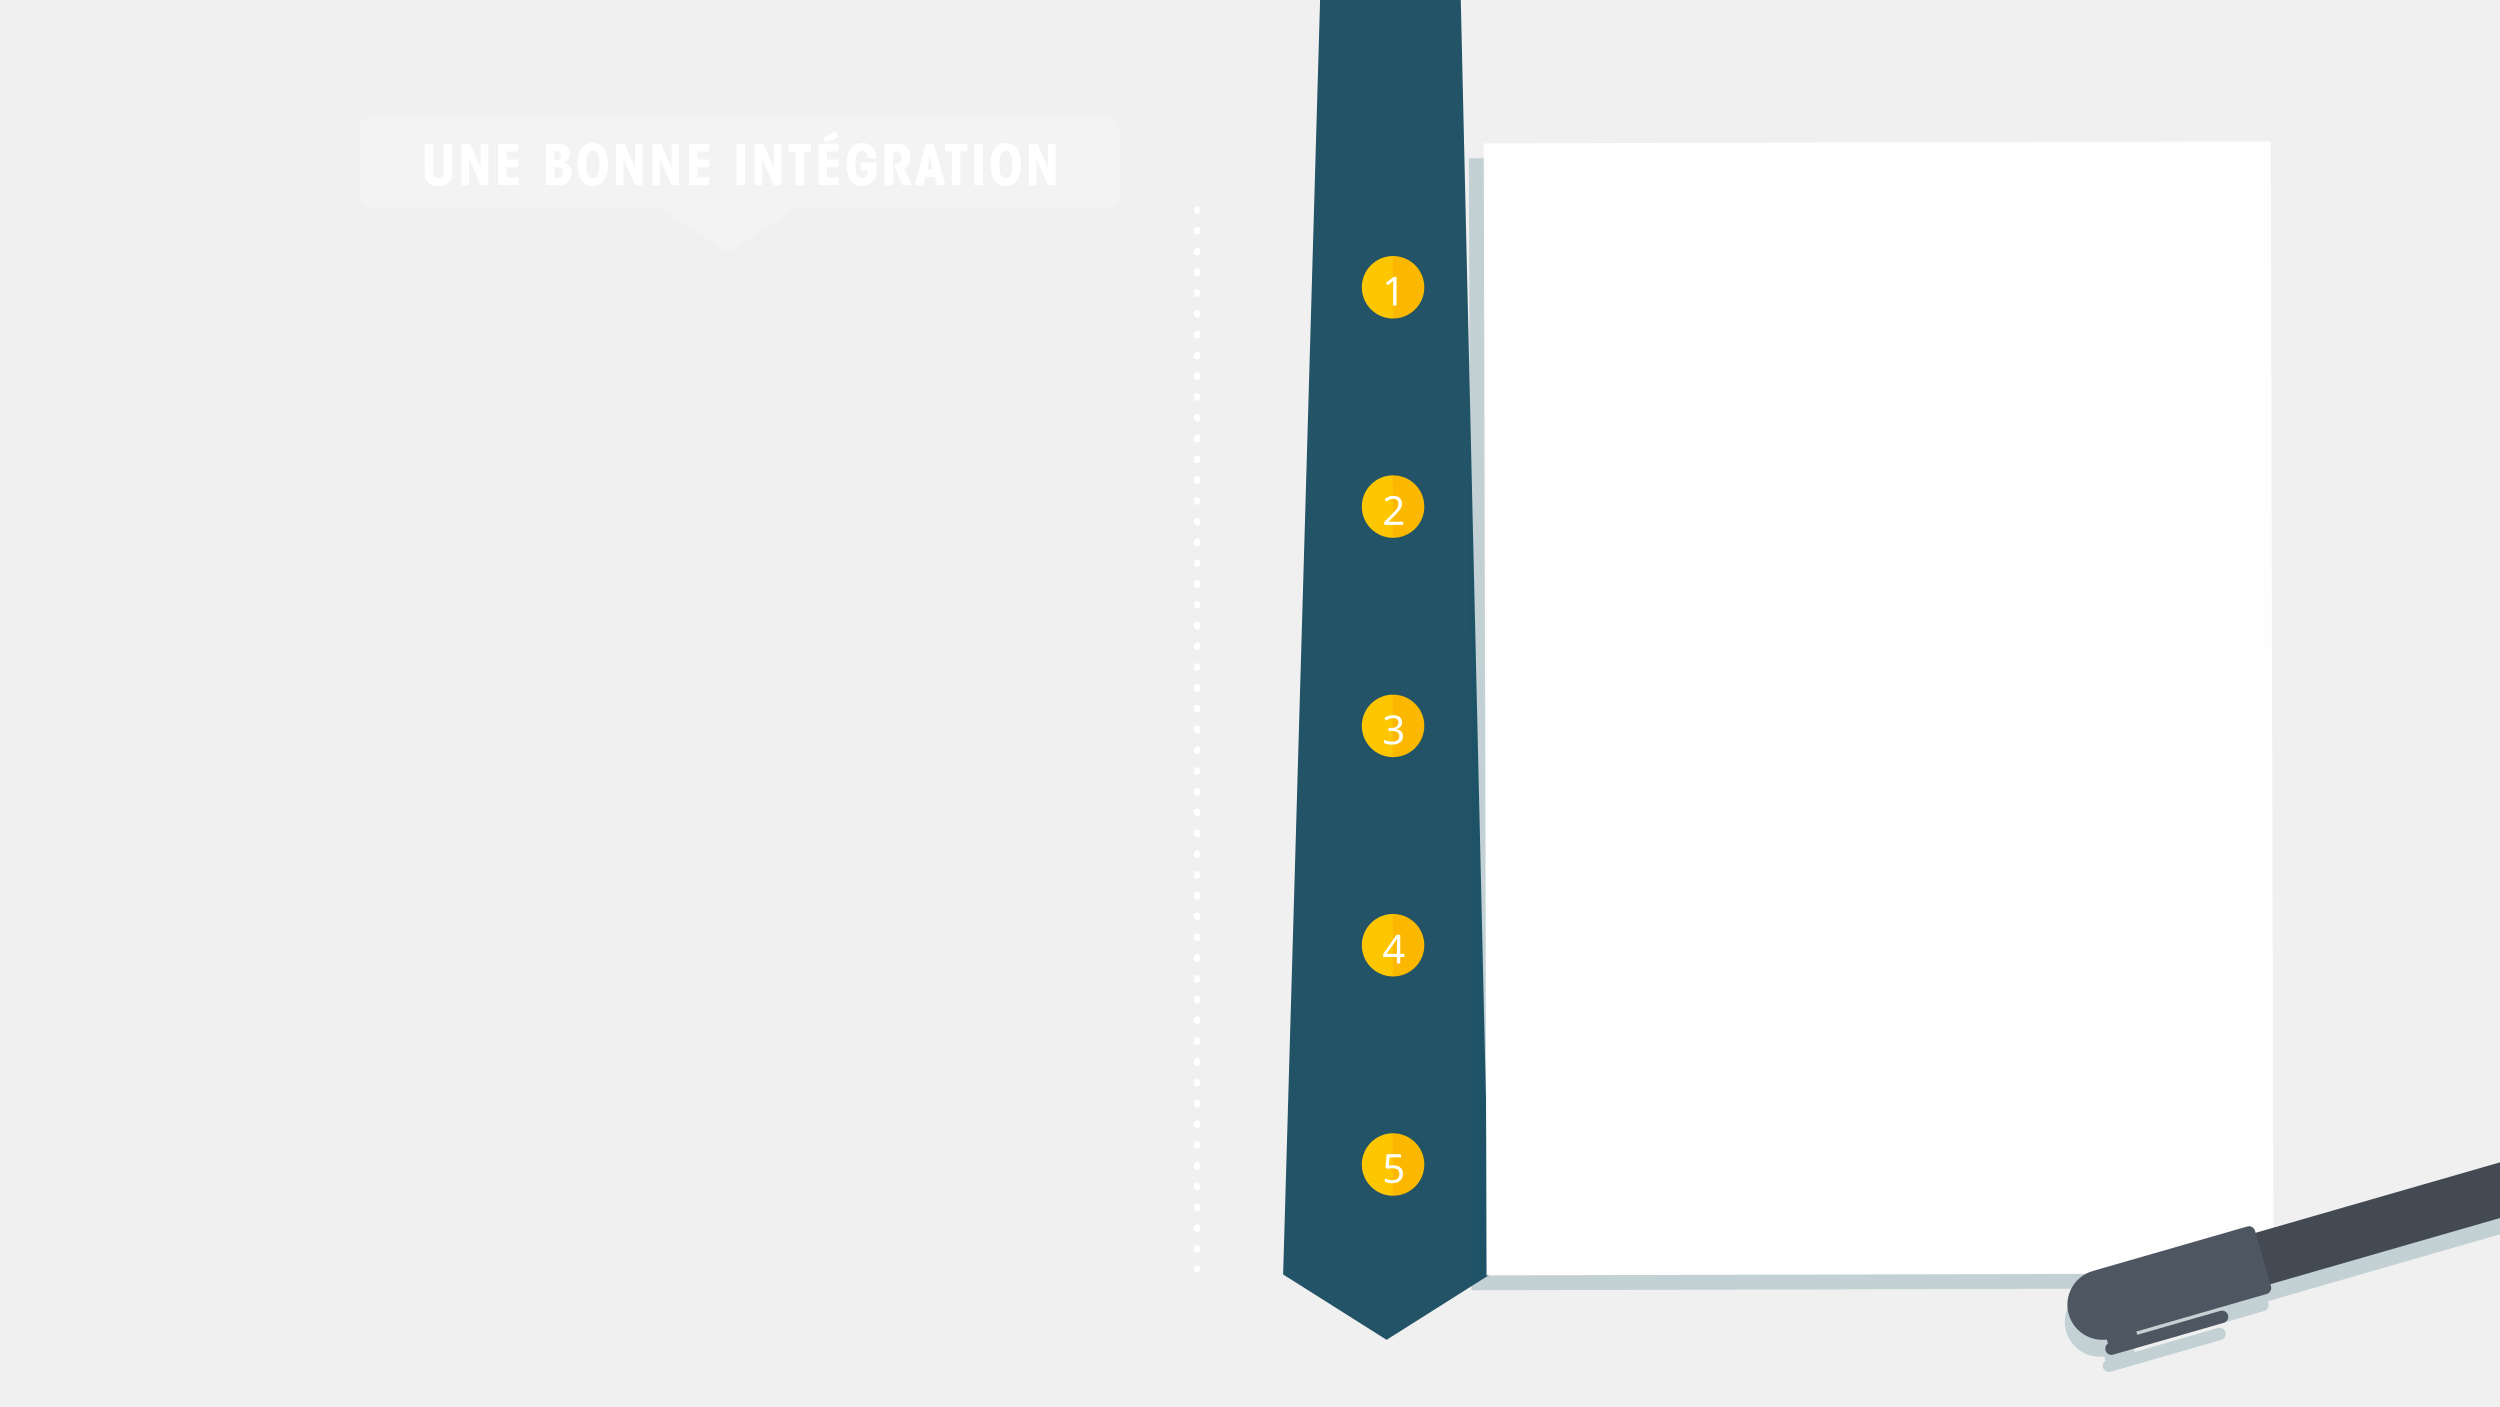
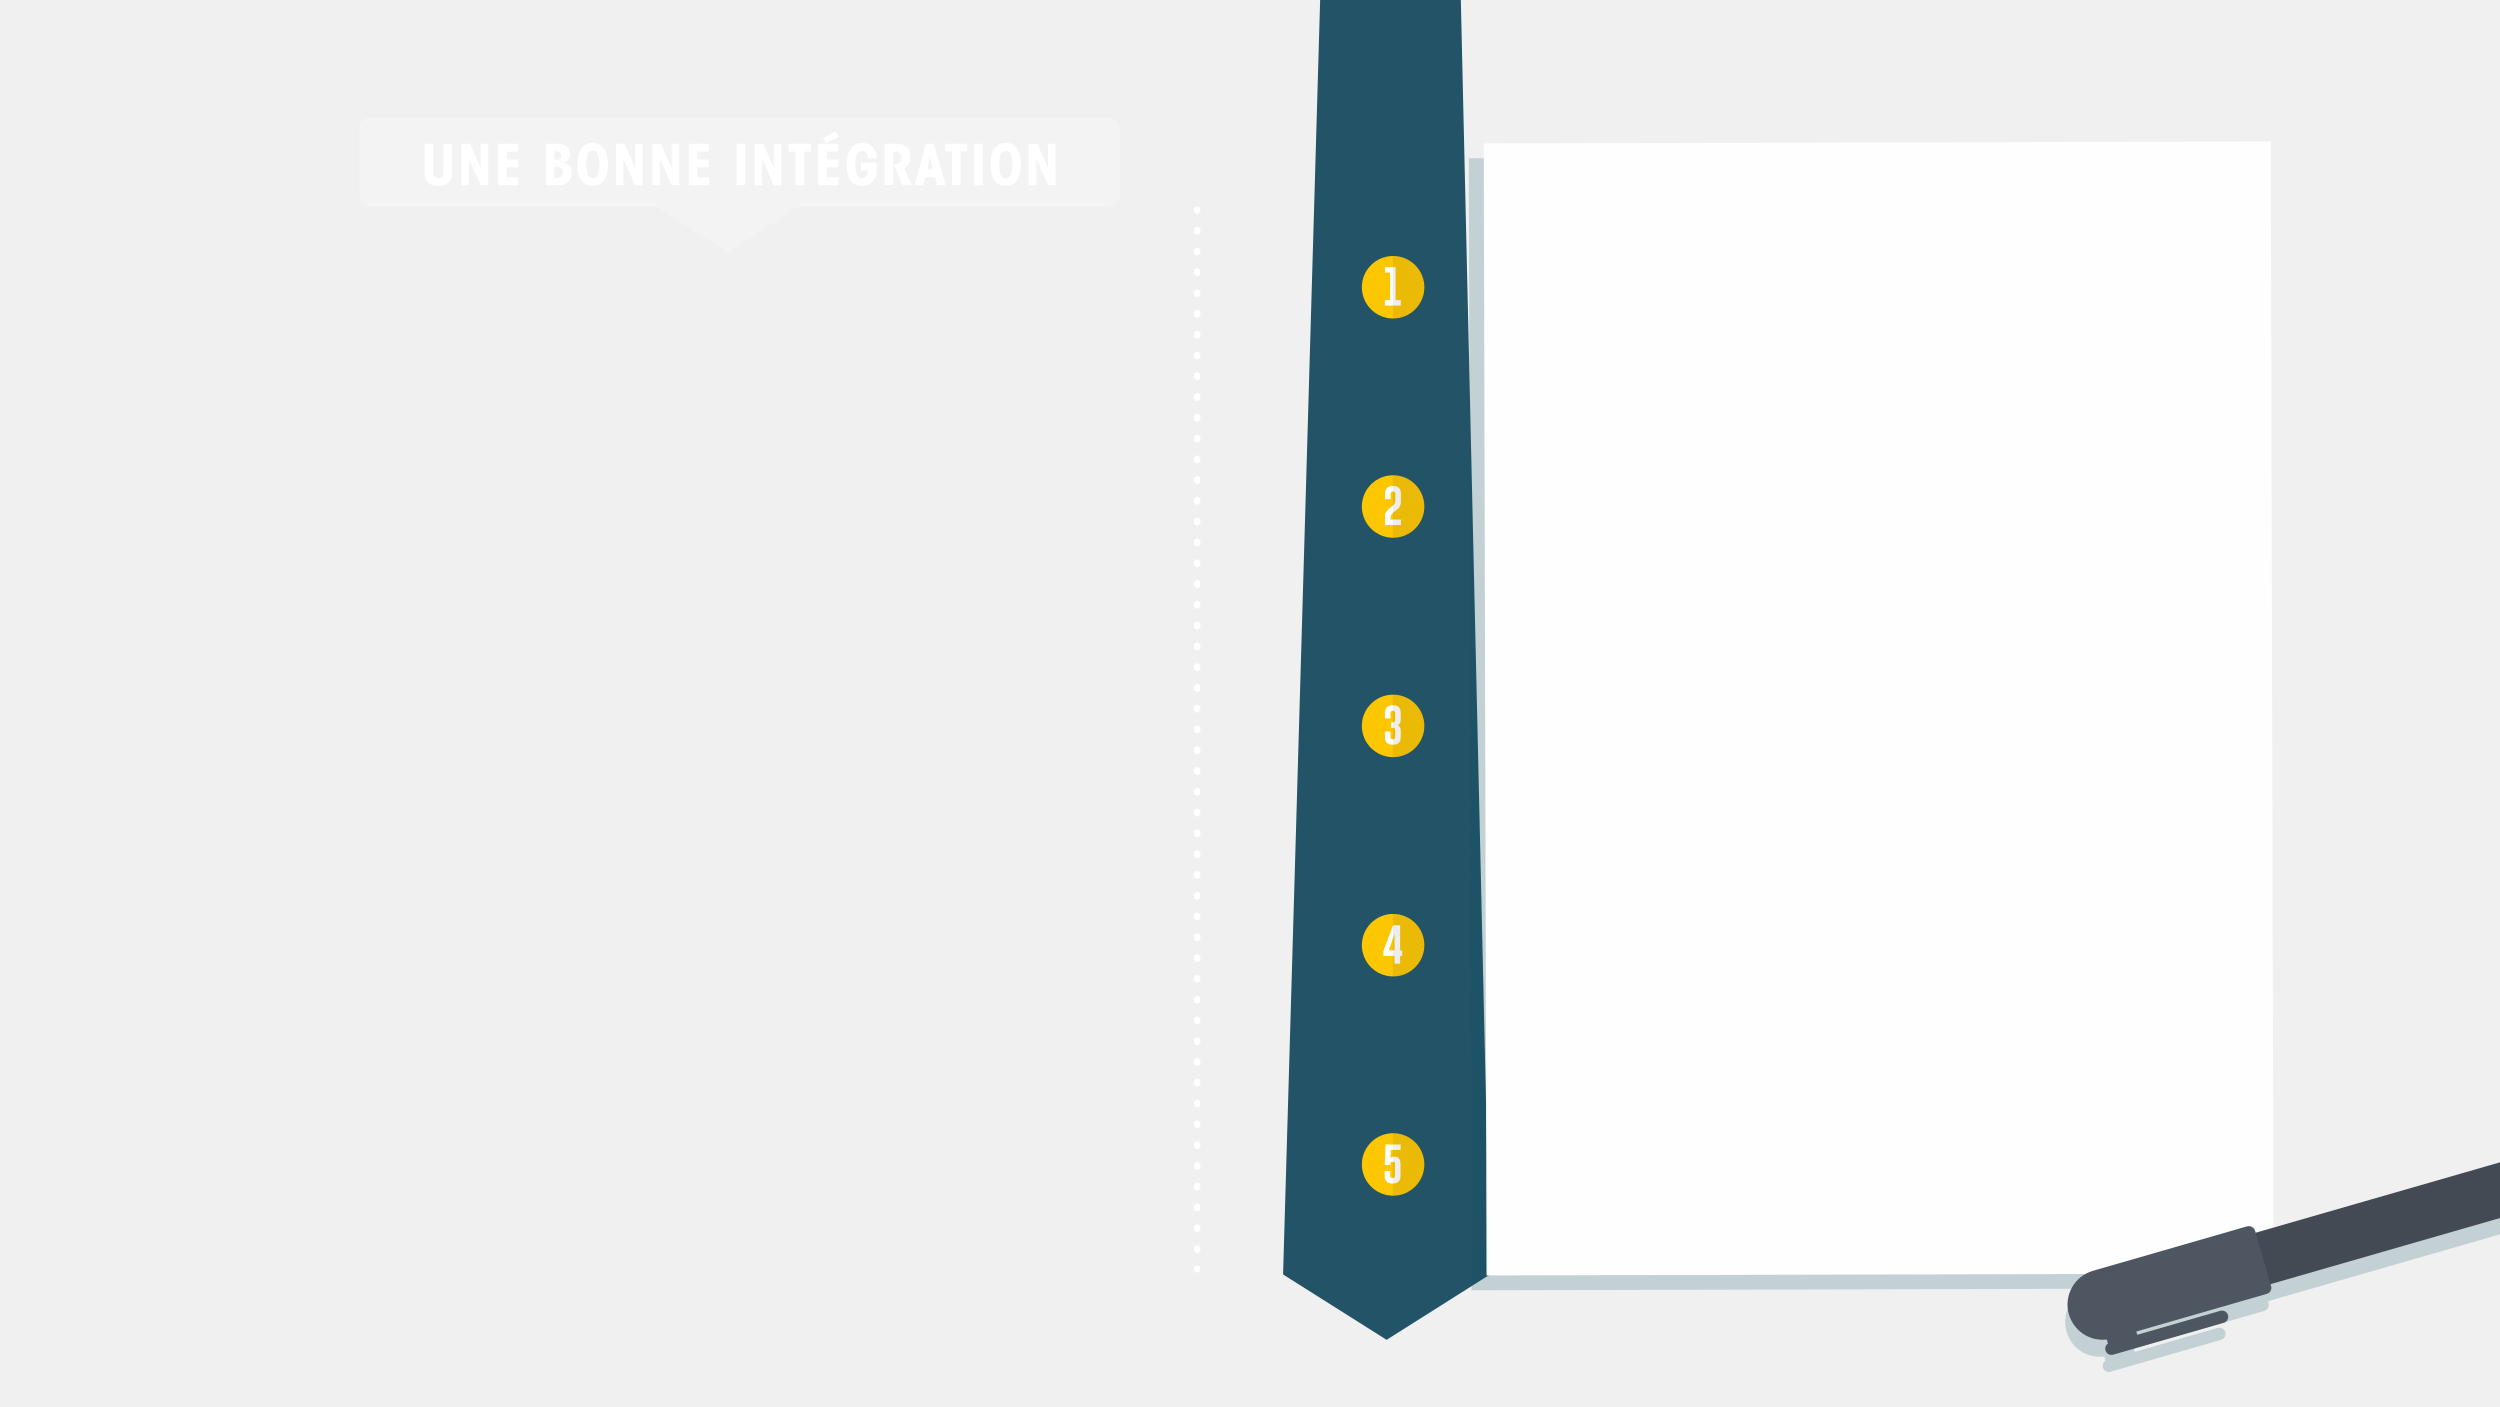
- <svg xmlns="http://www.w3.org/2000/svg" viewBox="0 0 1920 1080">
-   <defs>
-     <style>.cls-1,.cls-6{isolation:isolate;}.cls-11,.cls-14,.cls-2,.cls-9{fill:#fff;}.cls-2{opacity:0.2;}.cls-3,.cls-4{fill:none;stroke:#fff;stroke-linecap:round;stroke-miterlimit:10;stroke-width:5px;}.cls-4{stroke-dasharray:1 14.96;}.cls-5{fill:#225366;}.cls-6{fill:#105768;opacity:0.2;}.cls-7{fill:#fefeff;}.cls-8{fill:#fcc600;}.cls-9{font-size:30.8px;letter-spacing:0.04em;}.cls-11,.cls-9{font-family:Gobold, Gobold;}.cls-10{fill:#464646;opacity:0.7;mix-blend-mode:soft-light;}.cls-11{font-size:30.8px;letter-spacing:0.04em;}.cls-12{fill:#434a54;}.cls-13{fill:#4d5661;}</style>
-   </defs>
-   <g class="cls-1">
-     <g id="Calque_1" data-name="Calque 1">
-       <path class="cls-2" d="M850.75,90H284.41c-4.86,0-8.41,4-8.41,8.87v51.4a8.41,8.41,0,0,0,8.41,8.73H504.47l54.93,35,53.14-35H850.75c4.86,0,9.25-3.87,9.25-8.73V98.87C860,94,855.61,90,850.75,90Z" />
-       <line class="cls-3" x1="919.36" y1="161.24" x2="919.36" y2="161.74" />
-       <line class="cls-4" x1="919.36" y1="176.69" x2="919.36" y2="966.84" />
-       <line class="cls-3" x1="919.36" y1="974.32" x2="919.36" y2="974.82" />
-       <polygon class="cls-5" points="985.44 978.79 1064.88 1028.99 1144.32 978.79 1121.86 -1 1013.86 -1 985.44 978.79" />
-       <rect class="cls-6" x="1129.17" y="120.72" width="604.39" height="869.37" transform="translate(-1.38 3.58) rotate(-0.14)" />
-       <rect class="cls-7" x="1140.62" y="109.27" width="604.39" height="869.37" transform="translate(-1.35 3.61) rotate(-0.14)" />
-       <circle class="cls-8" cx="1069.88" cy="220.62" r="24.01" />
-       <text class="cls-9" transform="translate(1061.62 234.68)">1</text>
-       <path class="cls-10" d="M1069.88,196.61h-.19v48h.19a24,24,0,1,0,0-48Z" />
-       <circle class="cls-8" cx="1069.88" cy="389.05" r="24.01" />
-       <text class="cls-11" transform="translate(1061.62 403.11)">2</text>
-       <path class="cls-10" d="M1069.88,365h-.19v48h.19a24,24,0,1,0,0-48Z" />
-       <circle class="cls-8" cx="1069.88" cy="557.48" r="24.01" />
-       <text class="cls-11" transform="translate(1061.62 571.54)">3</text>
-       <path class="cls-10" d="M1069.88,533.48h-.19v48h.19a24,24,0,1,0,0-48Z" />
-       <circle class="cls-8" cx="1069.88" cy="725.92" r="24.01" />
-       <text class="cls-11" transform="translate(1061.62 739.97)">4</text>
-       <path class="cls-10" d="M1069.88,701.91h-.19v48h.19a24,24,0,1,0,0-48Z" />
-       <circle class="cls-8" cx="1069.88" cy="894.35" r="24.01" />
-       <text class="cls-11" transform="translate(1061.62 908.41)">5</text>
-       <path class="cls-10" d="M1069.88,870.34h-.19v48h.19a24,24,0,1,0,0-48Z" />
-       <path class="cls-6" d="M1616.14,1041.79l.93,3.25a4.71,4.71,0,0,0-2,5.23,4.76,4.76,0,0,0,5.89,3.26l84.94-24.47a4.76,4.76,0,1,0-2.64-9.15l-63.74,18.36-.74-2.57,100.07-28.83a4.83,4.83,0,0,0,3.3-6l-.45-1.55,224.67-64.73A20.53,20.53,0,0,0,1955,895.16l-224.67,64.73-.45-1.55a4.83,4.83,0,0,0-6-3.31l-118.63,34.18a26.92,26.92,0,0,0,10.82,52.58Z" />
-       <path class="cls-12" d="M1982.38,896.09h0a20.53,20.53,0,0,1-14,25.41l-271.76,78.3-11.37-39.45L1957,882A20.53,20.53,0,0,1,1982.38,896.09Z" />
-       <path class="cls-13" d="M1731.86,945.23l12.26,42.54a4.83,4.83,0,0,1-3.3,6l-118.63,34.18a27,27,0,0,1-33.38-18.45h0a27,27,0,0,1,18.45-33.38l118.63-34.18A4.83,4.83,0,0,1,1731.86,945.23Z" />
-       <rect class="cls-13" x="1626.76" y="1015.89" width="6.44" height="23.47" transform="translate(1093.63 2878.36) rotate(-106.07)" />
-       <path class="cls-13" d="M1711.12,1010h0a4.76,4.76,0,0,1-3.26,5.89l-84.95,24.47a4.76,4.76,0,0,1-5.89-3.26h0a4.76,4.76,0,0,1,3.26-5.89l84.95-24.47A4.76,4.76,0,0,1,1711.12,1010Z" />
-       <path class="cls-14" d="M332.76,110.37V132a5.2,5.2,0,0,0,.9,3.48,3.59,3.59,0,0,0,3.05,1.12,3.74,3.74,0,0,0,3.1-1.12,5.47,5.47,0,0,0,.86-3.48V110.37h6.54v22.75c0,2.8-.69,5.25-2.37,6.93s-4.3,2.75-8.13,2.75-6.45-1-8.13-2.75a9.69,9.69,0,0,1-2.37-6.93V110.37Z" />
-       <path class="cls-14" d="M369.23,129.08V110.37H375V142.2h-5.85l-8.95-20.39V142.2h-5.76V110.37h6.62Z" />
-       <path class="cls-14" d="M382.6,110.37h15.48v6h-8.95v6.11h8.95v6h-8.95v7.66h8.95v6H382.6Z" />
-       <path class="cls-14" d="M419.21,110.37h9.64c3,0,5.2.82,6.67,2.28a7.9,7.9,0,0,1,2.11,5.72c0,3.87-2,6-5.25,6.45,3.66.77,6.5,2.67,6.5,8a9.69,9.69,0,0,1-2.32,6.58,8.93,8.93,0,0,1-6.75,2.75H419.21Zm6.54,12.39h1.51a4.12,4.12,0,0,0,2.75-.82,3.36,3.36,0,0,0,.9-2.58,3.06,3.06,0,0,0-.9-2.45,4.12,4.12,0,0,0-2.75-.77h-1.51Zm0,13.68h2.45a4,4,0,0,0,3.05-1.08,3.63,3.63,0,0,0,.9-2.75,3.61,3.61,0,0,0-4-4.09h-2.45Z" />
-       <path class="cls-14" d="M443.55,126.24c0-9.94,3.87-16.47,11.7-16.47s11.7,6.54,11.7,16.52-3.87,16.52-11.7,16.52-11.7-6.54-11.7-16.52Zm6.71.09c0,7.61,1.63,10.45,5,10.45s5-2.84,5-10.5-1.63-10.5-5-10.5-5,2.84-5,10.5Z" />
-       <path class="cls-14" d="M487.77,129.08V110.37h5.76V142.2h-5.85l-8.95-20.39V142.2H473V110.37h6.62Z" />
-       <path class="cls-14" d="M515.77,129.08V110.37h5.76V142.2h-5.85l-8.95-20.39V142.2H501V110.37h6.62Z" />
-       <path class="cls-14" d="M529.14,110.37h15.48v6h-8.95v6.11h8.95v6h-8.95v7.66h8.95v6H529.14Z" />
-       <path class="cls-14" d="M565.74,110.37h6.54V142.2h-6.54Z" />
-       <path class="cls-14" d="M594.35,129.08V110.37h5.76V142.2h-5.85l-8.95-20.39V142.2h-5.76V110.37h6.62Z" />
-       <path class="cls-14" d="M611,116.39h-5.33v-6h17.21v6h-5.33V142.2H611Z" />
-       <path class="cls-14" d="M628.54,110.37H644v6h-8.95v6.11H644v6h-8.95v7.66H644v6H628.54Zm13.38-9.72,2.19,4.6-10,4.43-2-3.74Z" />
-       <path class="cls-14" d="M666.52,121.6a7.56,7.56,0,0,0-.69-3.31,3.91,3.91,0,0,0-3.74-2.5c-3.44,0-5.21,3-5.21,10.5s1.63,10.5,5.21,10.5a3.89,3.89,0,0,0,3.48-1.81,7,7,0,0,0,.95-4.09h-5.46v-6h12.17V131c0,6.67-4.26,11.79-11.14,11.79-8.17,0-11.92-6.19-11.92-16.52,0-9.89,4-16.52,11.92-16.52,6.67,0,10.75,4.47,11.14,11.83Z" />
-       <path class="cls-14" d="M679.46,110.37h8.26c4.52,0,7.4,1.16,8.78,2.8a10.93,10.93,0,0,1,2.58,7.36,11.74,11.74,0,0,1-.95,4.82,8.57,8.57,0,0,1-3.74,4.17l6,12.69H693.1l-7-16.17c.73,0,1.12,0,1.63,0a5.06,5.06,0,0,0,3.23-1.2,4.94,4.94,0,0,0,1.42-3.66,4.59,4.59,0,0,0-1.51-3.87,5,5,0,0,0-3.35-.86H686V142.2h-6.54Z" />
-       <path class="cls-14" d="M709.09,142.2h-6.62l8.69-31.83h6l9,31.83h-6.62L718,136.13h-7.31Zm5.16-22.5-2,10.41h4Z" />
-       <path class="cls-14" d="M731.07,116.39h-5.33v-6h17.21v6h-5.33V142.2h-6.54Z" />
-       <path class="cls-14" d="M748.32,110.37h6.54V142.2h-6.54Z" />
-       <path class="cls-14" d="M760.71,126.24c0-9.94,3.87-16.47,11.7-16.47s11.7,6.54,11.7,16.52-3.87,16.52-11.7,16.52-11.7-6.54-11.7-16.52Zm6.71.09c0,7.61,1.63,10.45,5,10.45s5-2.84,5-10.5-1.63-10.5-5-10.5-5,2.84-5,10.5Z" />
-       <path class="cls-14" d="M804.92,129.08V110.37h5.76V142.2h-5.85l-8.95-20.39V142.2h-5.76V110.37h6.62Z" />
+ <svg xmlns="http://www.w3.org/2000/svg" version="1.1" id="Calque_1" x="0px" y="0px" viewBox="0 0 1920 1080" style="enable-background:new 0 0 1920 1080;" xml:space="preserve">
+   <style type="text/css">
+ 	.st0{opacity:0.2;fill:#FFFFFF;enable-background:new    ;}
+ 	.st1{fill:none;stroke:#FFFFFF;stroke-width:5;stroke-linecap:round;stroke-miterlimit:10;}
+ 	.st2{fill:none;stroke:#FFFFFF;stroke-width:5;stroke-linecap:round;stroke-miterlimit:10;stroke-dasharray:1,14.96;}
+ 	.st3{fill:#225366;}
+ 	.st4{opacity:0.2;fill:#105768;enable-background:new    ;}
+ 	.st5{fill:#FEFEFF;}
+ 	.st6{fill:#FCC600;}
+ 	.st7{enable-background:new    ;}
+ 	.st8{fill:#FFFFFF;}
+ 	.st9{opacity:0.1;fill:#464646;enable-background:new    ;}
+ 	.st10{fill:#434A54;}
+ 	.st11{fill:#4D5661;}
+ </style>
+   <g>
+     <g id="Calque_1_1_">
+       <path class="st0" d="M850.8,90H284.4c-4.9,0-8.4,4-8.4,8.9v51.4c-0.2,4.6,3.4,8.5,8.1,8.7c0.1,0,0.2,0,0.3,0h220.1l54.9,35    l53.1-35h238.2c4.9,0,9.2-3.9,9.2-8.7V98.9C860,94,855.6,90,850.8,90z" />
+       <line class="st1" x1="919.4" y1="161.2" x2="919.4" y2="161.7" />
+       <line class="st2" x1="919.4" y1="176.7" x2="919.4" y2="966.8" />
+       <line class="st1" x1="919.4" y1="974.3" x2="919.4" y2="974.8" />
+       <polygon class="st3" points="985.4,978.8 1064.9,1029 1144.3,978.8 1121.9,-1 1013.9,-1   " />
+       <rect x="1129.1" y="120.8" transform="matrix(1 -2.443451e-03 2.443451e-03 1 -1.353 3.4991)" class="st4" width="604.4" height="869.4" />
+       <rect x="1140.6" y="109.4" transform="matrix(1 -2.443451e-03 2.443451e-03 1 -1.325 3.527)" class="st5" width="604.4" height="869.4" />
+       <circle class="st6" cx="1069.9" cy="220.6" r="24" />
+       <g class="st7">
+         <path class="st8" d="M1071.8,205.2v25.3h4v4.2h-12.2v-4.2h4v-21.1h-4v-4.2H1071.8z" />
+       </g>
+       <path class="st9" d="M1069.9,196.6h-0.2v48h0.2c13.3,0,24-10.7,24-24S1083.1,196.6,1069.9,196.6z" />
+       <circle class="st6" cx="1069.9" cy="389" r="24" />
+       <g class="st7">
+         <path class="st8" d="M1063.6,396.8c0-2.7,1.3-4.9,4-6.8c2.7-1.9,4-3.5,4-4.8v-5.8c0-1.3-0.6-2-1.8-2h0c-1.2,0-1.8,0.7-1.8,2v4     h-4.3v-4c0-4.1,2-6.2,6.1-6.2c4.1,0,6.1,2.1,6.1,6.2v5.9c0,2.7-1.3,5-4,6.9c-2.7,1.9-4,3.6-4,5v1.8h8v4.2h-12.2V396.8z" />
+       </g>
+       <path class="st9" d="M1069.9,365h-0.2v48h0.2c13.3,0,24-10.7,24-24S1083.1,365,1069.9,365z" />
+       <circle class="st6" cx="1069.9" cy="557.5" r="24" />
+       <g class="st7">
+         <path class="st8" d="M1071.5,547.8c0-1.3-0.6-2-1.8-2h0c-1.2,0-1.8,0.7-1.8,2v4h-4.3v-4c0-4.1,2-6.2,6.1-6.2     c4.1,0,6.1,2.1,6.1,6.2v5.1c0,1.9-0.8,3.3-2.3,4.1c1.6,0.8,2.3,2.2,2.3,4.1v4.7c0,4.1-2,6.2-6.1,6.2c-4.1,0-6.1-2.1-6.1-6.2v-4     h4.3v4c0,1.3,0.6,2,1.8,2h0c1.2,0,1.8-0.7,1.8-2v-4.7c0-1.1-0.2-1.7-0.7-1.9c-0.2-0.1-0.6-0.2-1.1-0.2h-1.4v-4.2h1.7     c0.4,0,0.7-0.1,0.9-0.2c0.4-0.2,0.6-0.8,0.6-1.8V547.8z" />
+       </g>
+       <path class="st9" d="M1069.9,533.5h-0.2v48h0.2c13.3,0,24-10.7,24-24S1083.1,533.5,1069.9,533.5z" />
+       <circle class="st6" cx="1069.9" cy="725.9" r="24" />
+       <g class="st7">
+         <path class="st8" d="M1075.3,710.5v19.4h1.6v4.2h-1.6v6h-4.3v-6h-8.6v-3.7l7.5-19.8H1075.3z M1066.6,729.8h4.4v-12.5     L1066.6,729.8z" />
+       </g>
+       <path class="st9" d="M1069.9,701.9h-0.2v48h0.2c13.3,0,24-10.7,24-24S1083.1,701.9,1069.9,701.9z" />
+       <circle class="st6" cx="1069.9" cy="894.3" r="24" />
+       <g class="st7">
+         <path class="st8" d="M1071.5,894.3c0-1-0.2-1.7-0.7-1.8c-0.2-0.1-0.6-0.2-1.2-0.2c-0.1,0-0.3,0-0.4,0c-0.9,0-1.3,0.4-1.4,1.2     l0,1.2h-4.3l0.6-15.7h11.6v4.2h-7.5l-0.3,6.3c0.7-0.8,1.7-1.2,2.9-1.2c0.2,0,0.3,0,0.5,0c1.5,0.1,2.6,0.7,3.4,1.8     c0.6,0.9,0.9,2.3,0.9,4.3v8.4c0,4.1-2,6.2-6.1,6.2c-4.1,0-6.1-2.1-6.1-6.2v-3.5h4.3v3.5c0,1.3,0.6,2,1.8,2h0c1.2,0,1.8-0.7,1.8-2     V894.3z" />
+       </g>
+       <path class="st9" d="M1069.9,870.3h-0.2v48h0.2c13.3,0,24-10.7,24-24S1083.1,870.3,1069.9,870.3z" />
+       <path class="st4" d="M1616.1,1041.8l0.9,3.2c-1.7,1.1-2.6,3.2-2,5.2c0.7,2.5,3.4,4,5.9,3.3c0,0,0,0,0,0l84.9-24.5    c2.5-0.7,4-3.4,3.3-5.9s-3.4-4-5.9-3.3l-63.7,18.4l-0.7-2.6l100.1-28.8c2.6-0.7,4-3.4,3.3-6c0,0,0,0,0,0l-0.4-1.5l224.7-64.7    c10.8-3.5,16.7-15.1,13.2-25.9c-3.3-10.3-14.1-16.2-24.5-13.6l-224.7,64.7l-0.4-1.5c-0.7-2.6-3.4-4.1-6-3.3c0,0,0,0,0,0    l-118.6,34.2c-14.3,4.1-22.5,19-18.4,33.3C1590.5,1035.3,1602.9,1043.5,1616.1,1041.8L1616.1,1041.8z" />
+       <path class="st10" d="M1982.4,896.1L1982.4,896.1c3.1,10.9-3.1,22.3-14,25.4l-271.8,78.3l-11.4-39.5L1957,882    C1967.9,878.9,1979.3,885.2,1982.4,896.1z" />
+       <path class="st11" d="M1731.9,945.2l12.3,42.5c0.8,2.6-0.7,5.2-3.3,6c0,0,0,0,0,0l-118.6,34.2c-14.3,4.1-29.2-4.1-33.4-18.5l0,0    c-4.1-14.3,4.1-29.2,18.4-33.4l118.6-34.2C1728.4,941.2,1731.1,942.7,1731.9,945.2z" />
+       <rect x="1618.2" y="1024.4" transform="matrix(0.9609 -0.2768 0.2768 0.9609 -220.7658 491.3307)" class="st11" width="23.5" height="6.4" />
+       <path class="st11" d="M1711.1,1010L1711.1,1010c0.7,2.5-0.7,5.2-3.3,5.9c0,0,0,0,0,0l-84.9,24.5c-2.5,0.7-5.2-0.7-5.9-3.3    c0,0,0,0,0,0l0,0c-0.7-2.5,0.7-5.2,3.3-5.9c0,0,0,0,0,0l84.9-24.5C1707.8,1006,1710.4,1007.5,1711.1,1010    C1711.1,1010,1711.1,1010,1711.1,1010z" />
+       <path class="st8" d="M332.8,110.4V132c-0.1,1.2,0.2,2.5,0.9,3.5c0.8,0.8,1.9,1.3,3,1.1c1.2,0.1,2.3-0.3,3.1-1.1    c0.7-1,1-2.3,0.9-3.5v-21.6h6.5v22.7c0,2.8-0.7,5.2-2.4,6.9s-4.3,2.8-8.1,2.8s-6.5-1-8.1-2.8c-1.7-1.9-2.5-4.4-2.4-6.9v-22.7    H332.8z" />
+       <path class="st8" d="M369.2,129.1v-18.7h5.8v31.8h-5.9l-9-20.4v20.4h-5.8v-31.8h6.6L369.2,129.1z" />
+       <path class="st8" d="M382.6,110.4h15.5v6h-9v6.1h9v6h-9v7.7h9v6h-15.5V110.4z" />
+       <path class="st8" d="M419.2,110.4h9.6c3,0,5.2,0.8,6.7,2.3c1.4,1.5,2.2,3.6,2.1,5.7c0,3.9-2,6-5.2,6.4c3.7,0.8,6.5,2.7,6.5,8    c0.1,2.4-0.8,4.8-2.3,6.6c-1.8,1.8-4.2,2.8-6.8,2.8h-10.6V110.4z M425.8,122.8h1.5c1,0.1,2-0.2,2.8-0.8c0.7-0.7,1-1.6,0.9-2.6    c0.1-0.9-0.2-1.8-0.9-2.4c-0.8-0.6-1.8-0.8-2.8-0.8h-1.5V122.8z M425.8,136.4h2.5c1.1,0.1,2.2-0.3,3-1.1c0.7-0.8,1-1.7,0.9-2.8    c0.3-2-1.1-3.8-3.1-4.1c-0.3,0-0.6,0-0.9,0h-2.5L425.8,136.4z" />
+       <path class="st8" d="M443.5,126.2c0-9.9,3.9-16.5,11.7-16.5s11.7,6.5,11.7,16.5s-3.9,16.5-11.7,16.5S443.5,136.3,443.5,126.2    L443.5,126.2z M450.3,126.3c0,7.6,1.6,10.5,5,10.5s5-2.8,5-10.5s-1.6-10.5-5-10.5S450.3,118.6,450.3,126.3L450.3,126.3z" />
+       <path class="st8" d="M487.8,129.1v-18.7h5.8v31.8h-5.9l-9-20.4v20.4H473v-31.8h6.6L487.8,129.1z" />
+       <path class="st8" d="M515.8,129.1v-18.7h5.8v31.8h-5.8l-9-20.4v20.4H501v-31.8h6.6L515.8,129.1z" />
+       <path class="st8" d="M529.1,110.4h15.5v6h-9v6.1h9v6h-9v7.7h9v6h-15.5V110.4z" />
+       <path class="st8" d="M565.7,110.4h6.5v31.8h-6.5V110.4z" />
+       <path class="st8" d="M594.3,129.1v-18.7h5.8v31.8h-5.8l-9-20.4v20.4h-5.8v-31.8h6.6L594.3,129.1z" />
+       <path class="st8" d="M611,116.4h-5.3v-6h17.2v6h-5.3v25.8H611V116.4z" />
+       <path class="st8" d="M628.5,110.4H644v6h-9v6.1h9v6h-9v7.7h9v6h-15.5V110.4z M641.9,100.7l2.2,4.6l-10,4.4l-2-3.7L641.9,100.7z" />
+       <path class="st8" d="M666.5,121.6c0-1.1-0.2-2.3-0.7-3.3c-0.6-1.5-2.1-2.5-3.7-2.5c-3.4,0-5.2,3-5.2,10.5c0,7.5,1.6,10.5,5.2,10.5    c1.4,0.1,2.7-0.6,3.5-1.8c0.7-1.2,1.1-2.7,1-4.1h-5.5v-6h12.2v6.1c0,6.7-4.3,11.8-11.1,11.8c-8.2,0-11.9-6.2-11.9-16.5    c0-9.9,4-16.5,11.9-16.5c6.7,0,10.8,4.5,11.1,11.8L666.5,121.6z" />
+       <path class="st8" d="M679.5,110.4h8.3c4.5,0,7.4,1.2,8.8,2.8c1.7,2.1,2.7,4.7,2.6,7.4c0,1.7-0.3,3.3-1,4.8    c-0.7,1.8-2.1,3.2-3.7,4.2l6,12.7h-7.3l-7-16.2c0.7,0,1.1,0,1.6,0c1.2,0,2.3-0.4,3.2-1.2c1-1,1.5-2.3,1.4-3.7    c0.1-1.5-0.4-2.9-1.5-3.9c-1-0.7-2.2-1-3.3-0.9H686v25.7h-6.5V110.4z" />
+       <path class="st8" d="M709.1,142.2h-6.6l8.7-31.8h6l9,31.8h-6.6l-1.5-6.1h-7.3L709.1,142.2z M714.2,119.7l-2,10.4h4L714.2,119.7z" />
+       <path class="st8" d="M731.1,116.4h-5.3v-6H743v6h-5.3v25.8h-6.5L731.1,116.4z" />
+       <path class="st8" d="M748.3,110.4h6.5v31.8h-6.5V110.4z" />
+       <path class="st8" d="M760.7,126.2c0-9.9,3.9-16.5,11.7-16.5s11.7,6.5,11.7,16.5s-3.9,16.5-11.7,16.5S760.7,136.3,760.7,126.2    L760.7,126.2z M767.4,126.3c0,7.6,1.6,10.5,5,10.5s5-2.8,5-10.5s-1.6-10.5-5-10.5S767.4,118.6,767.4,126.3L767.4,126.3z" />
+       <path class="st8" d="M804.9,129.1v-18.7h5.8v31.8h-5.8l-9-20.4v20.4h-5.8v-31.8h6.6L804.9,129.1z" />
    </g>
  </g>
</svg>
